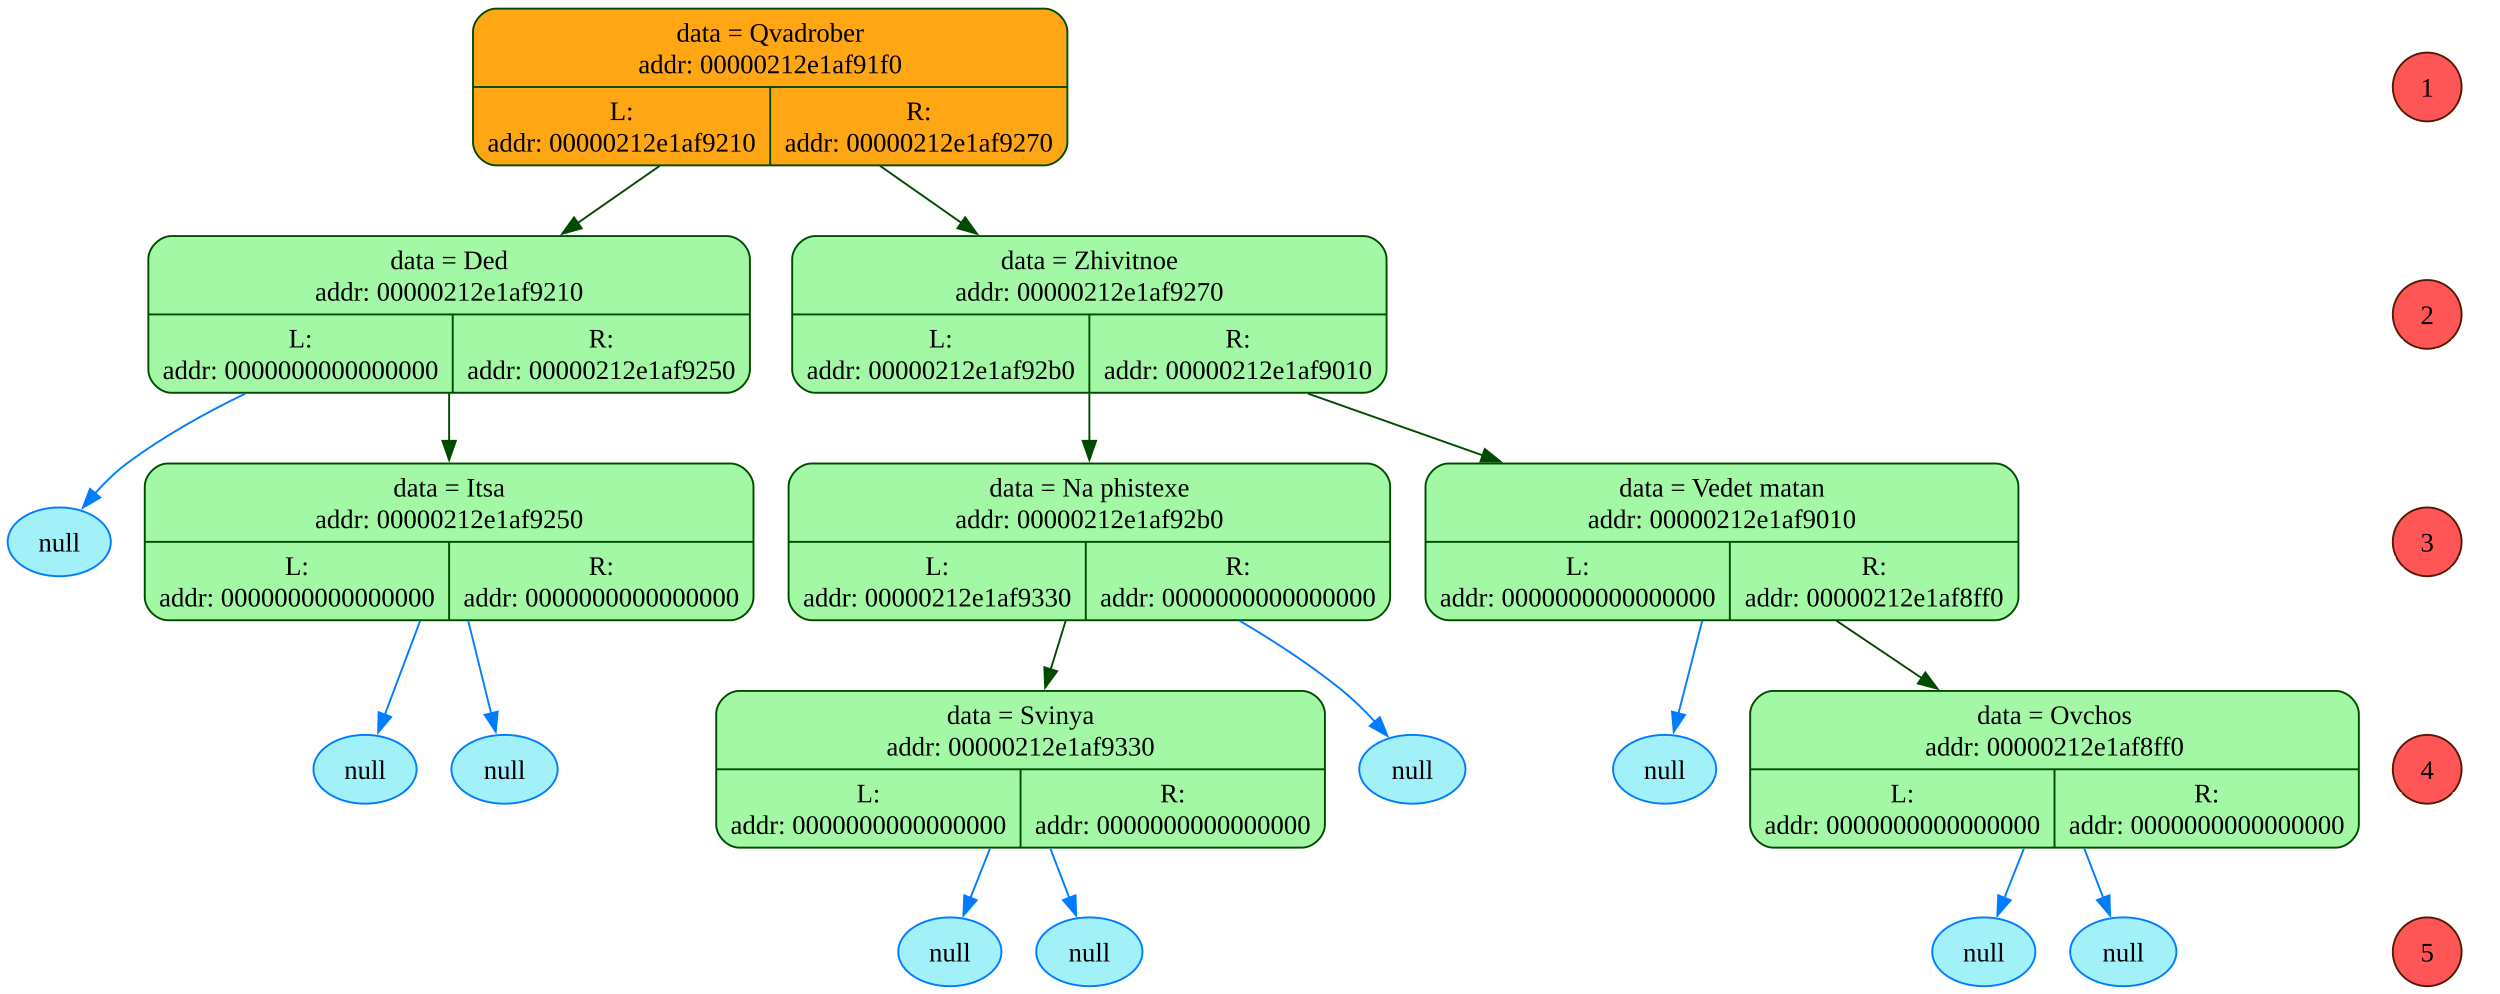
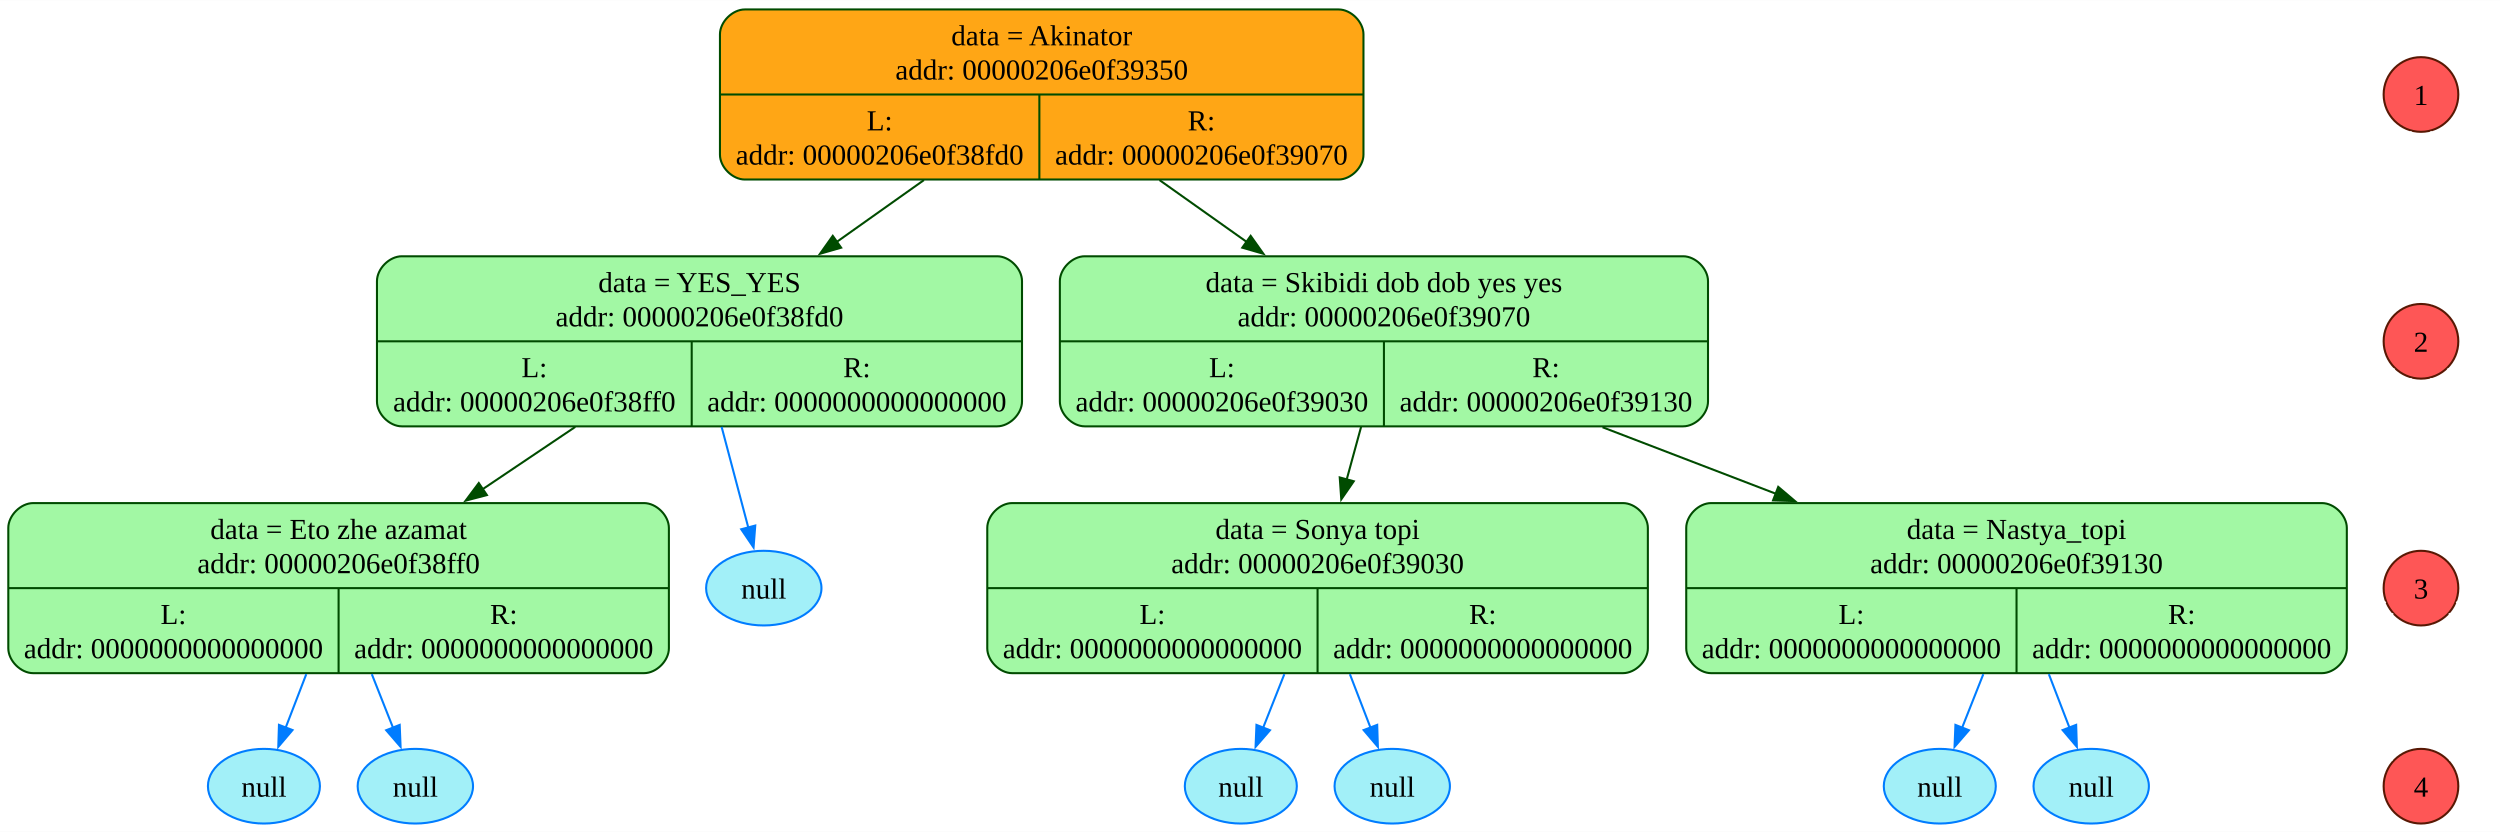
- <svg xmlns="http://www.w3.org/2000/svg" width="1308pt" height="520pt" viewBox="0.00 0.00 1308.10 520.00">
-   <g id="graph0" class="graph" transform="scale(1 1) rotate(0) translate(4 516)">
-     <polygon fill="white" stroke="none" points="-4,4 -4,-516 1304.1,-516 1304.1,4 -4,4" />
+ <svg xmlns="http://www.w3.org/2000/svg" width="1205pt" height="401pt" viewBox="0.00 0.00 1205.35 401.00">
+   <g id="graph0" class="graph" transform="scale(1 1) rotate(0) translate(4 397)">
+     <polygon fill="white" stroke="none" points="-4,4 -4,-397 1201.35,-397 1201.35,4 -4,4" />
    <g id="node1" class="node">
-       <path fill="#ffa615" stroke="#004b00" d="M255.5,-429.5C255.5,-429.5 542.5,-429.5 542.5,-429.5 548.5,-429.5 554.5,-435.5 554.5,-441.5 554.5,-441.5 554.5,-499.5 554.5,-499.5 554.5,-505.5 548.5,-511.5 542.5,-511.5 542.5,-511.5 255.5,-511.5 255.5,-511.5 249.5,-511.5 243.5,-505.5 243.5,-499.5 243.5,-499.5 243.5,-441.5 243.5,-441.5 243.5,-435.5 249.5,-429.5 255.5,-429.5" />
-       <text text-anchor="middle" x="399" y="-494.2" font-family="Times New Roman,serif" font-size="14.00">data = Qvadrober </text>
-       <text text-anchor="middle" x="399" y="-477.7" font-family="Times New Roman,serif" font-size="14.00"> addr: 00000212e1af91f0</text>
-       <polyline fill="none" stroke="#004b00" points="243.5,-470.5 554.5,-470.5" />
-       <text text-anchor="middle" x="321.25" y="-453.2" font-family="Times New Roman,serif" font-size="14.00">L:</text>
-       <text text-anchor="middle" x="321.25" y="-436.7" font-family="Times New Roman,serif" font-size="14.00"> addr: 00000212e1af9210</text>
-       <polyline fill="none" stroke="#004b00" points="399,-429.5 399,-470.5" />
-       <text text-anchor="middle" x="476.75" y="-453.2" font-family="Times New Roman,serif" font-size="14.00">R: </text>
-       <text text-anchor="middle" x="476.75" y="-436.7" font-family="Times New Roman,serif" font-size="14.00"> addr: 00000212e1af9270</text>
+       <path fill="#ffa615" stroke="#004b00" d="M355.12,-310.5C355.12,-310.5 641.38,-310.5 641.38,-310.5 647.38,-310.5 653.38,-316.5 653.38,-322.5 653.38,-322.5 653.38,-380.5 653.38,-380.5 653.38,-386.5 647.38,-392.5 641.38,-392.5 641.38,-392.5 355.12,-392.5 355.12,-392.5 349.12,-392.5 343.12,-386.5 343.12,-380.5 343.12,-380.5 343.12,-322.5 343.12,-322.5 343.12,-316.5 349.12,-310.5 355.12,-310.5" />
+       <text text-anchor="middle" x="498.25" y="-375.2" font-family="Times New Roman,serif" font-size="14.00">data = Akinator </text>
+       <text text-anchor="middle" x="498.25" y="-358.7" font-family="Times New Roman,serif" font-size="14.00"> addr: 00000206e0f39350</text>
+       <polyline fill="none" stroke="#004b00" points="343.12,-351.5 653.38,-351.5" />
+       <text text-anchor="middle" x="420.12" y="-334.2" font-family="Times New Roman,serif" font-size="14.00">L:</text>
+       <text text-anchor="middle" x="420.12" y="-317.7" font-family="Times New Roman,serif" font-size="14.00"> addr: 00000206e0f38fd0</text>
+       <polyline fill="none" stroke="#004b00" points="497.12,-310.5 497.12,-351.5" />
+       <text text-anchor="middle" x="575.25" y="-334.2" font-family="Times New Roman,serif" font-size="14.00">R: </text>
+       <text text-anchor="middle" x="575.25" y="-317.7" font-family="Times New Roman,serif" font-size="14.00"> addr: 00000206e0f39070</text>
    </g>
    <g id="node4" class="node">
-       <path fill="#a2f8a4" stroke="#004b00" d="M85.62,-310.5C85.62,-310.5 376.38,-310.5 376.38,-310.5 382.38,-310.5 388.38,-316.5 388.38,-322.5 388.38,-322.5 388.38,-380.5 388.38,-380.5 388.38,-386.5 382.38,-392.5 376.38,-392.5 376.38,-392.5 85.62,-392.5 85.62,-392.5 79.62,-392.5 73.62,-386.5 73.62,-380.5 73.62,-380.5 73.62,-322.5 73.62,-322.5 73.62,-316.5 79.62,-310.5 85.62,-310.5" />
-       <text text-anchor="middle" x="231" y="-375.2" font-family="Times New Roman,serif" font-size="14.00">data = Ded </text>
-       <text text-anchor="middle" x="231" y="-358.7" font-family="Times New Roman,serif" font-size="14.00"> addr: 00000212e1af9210</text>
-       <polyline fill="none" stroke="#004b00" points="73.62,-351.5 388.38,-351.5" />
-       <text text-anchor="middle" x="153.25" y="-334.2" font-family="Times New Roman,serif" font-size="14.00">L:</text>
-       <text text-anchor="middle" x="153.25" y="-317.7" font-family="Times New Roman,serif" font-size="14.00"> addr: 0000000000000000</text>
-       <polyline fill="none" stroke="#004b00" points="232.88,-310.5 232.88,-351.5" />
-       <text text-anchor="middle" x="310.62" y="-334.2" font-family="Times New Roman,serif" font-size="14.00">R: </text>
-       <text text-anchor="middle" x="310.62" y="-317.7" font-family="Times New Roman,serif" font-size="14.00"> addr: 00000212e1af9250</text>
+       <path fill="#a2f8a4" stroke="#004b00" d="M189.75,-191.5C189.75,-191.5 476.75,-191.5 476.75,-191.5 482.75,-191.5 488.75,-197.5 488.75,-203.5 488.75,-203.5 488.75,-261.5 488.75,-261.5 488.75,-267.5 482.75,-273.5 476.75,-273.5 476.75,-273.5 189.75,-273.5 189.75,-273.5 183.75,-273.5 177.75,-267.5 177.75,-261.5 177.75,-261.5 177.75,-203.5 177.75,-203.5 177.75,-197.5 183.75,-191.5 189.75,-191.5" />
+       <text text-anchor="middle" x="333.25" y="-256.2" font-family="Times New Roman,serif" font-size="14.00">data = YES_YES </text>
+       <text text-anchor="middle" x="333.25" y="-239.7" font-family="Times New Roman,serif" font-size="14.00"> addr: 00000206e0f38fd0</text>
+       <polyline fill="none" stroke="#004b00" points="177.75,-232.5 488.75,-232.5" />
+       <text text-anchor="middle" x="253.62" y="-215.2" font-family="Times New Roman,serif" font-size="14.00">L:</text>
+       <text text-anchor="middle" x="253.62" y="-198.7" font-family="Times New Roman,serif" font-size="14.00"> addr: 00000206e0f38ff0</text>
+       <polyline fill="none" stroke="#004b00" points="329.5,-191.5 329.5,-232.5" />
+       <text text-anchor="middle" x="409.12" y="-215.2" font-family="Times New Roman,serif" font-size="14.00">R: </text>
+       <text text-anchor="middle" x="409.12" y="-198.7" font-family="Times New Roman,serif" font-size="14.00"> addr: 0000000000000000</text>
    </g>
    <g id="edge2" class="edge">
-       <path fill="none" stroke="#004b00" d="M341.18,-429.24C327.32,-419.58 312.41,-409.2 298.17,-399.28" />
-       <polygon fill="#004b00" stroke="#004b00" points="300.37,-396.55 290.16,-393.7 296.37,-402.29 300.37,-396.55" />
+       <path fill="none" stroke="#004b00" d="M441.47,-310.24C427.85,-300.58 413.21,-290.2 399.22,-280.28" />
+       <polygon fill="#004b00" stroke="#004b00" points="401.55,-277.64 391.37,-274.71 397.51,-283.35 401.55,-277.64" />
    </g>
    <g id="node5" class="node">
-       <path fill="#a2f8a4" stroke="#004b00" d="M422.5,-310.5C422.5,-310.5 709.5,-310.5 709.5,-310.5 715.5,-310.5 721.5,-316.5 721.5,-322.5 721.5,-322.5 721.5,-380.5 721.5,-380.5 721.5,-386.5 715.5,-392.5 709.5,-392.5 709.5,-392.5 422.5,-392.5 422.5,-392.5 416.5,-392.5 410.5,-386.5 410.5,-380.5 410.5,-380.5 410.5,-322.5 410.5,-322.5 410.5,-316.5 416.5,-310.5 422.5,-310.5" />
-       <text text-anchor="middle" x="566" y="-375.2" font-family="Times New Roman,serif" font-size="14.00">data = Zhivitnoe </text>
-       <text text-anchor="middle" x="566" y="-358.7" font-family="Times New Roman,serif" font-size="14.00"> addr: 00000212e1af9270</text>
-       <polyline fill="none" stroke="#004b00" points="410.5,-351.5 721.5,-351.5" />
-       <text text-anchor="middle" x="488.25" y="-334.2" font-family="Times New Roman,serif" font-size="14.00">L:</text>
-       <text text-anchor="middle" x="488.25" y="-317.7" font-family="Times New Roman,serif" font-size="14.00"> addr: 00000212e1af92b0</text>
-       <polyline fill="none" stroke="#004b00" points="566,-310.5 566,-351.5" />
-       <text text-anchor="middle" x="643.75" y="-334.2" font-family="Times New Roman,serif" font-size="14.00">R: </text>
-       <text text-anchor="middle" x="643.75" y="-317.7" font-family="Times New Roman,serif" font-size="14.00"> addr: 00000212e1af9010</text>
+       <path fill="#a2f8a4" stroke="#004b00" d="M519,-191.5C519,-191.5 807.5,-191.5 807.5,-191.5 813.5,-191.5 819.5,-197.5 819.5,-203.5 819.5,-203.5 819.5,-261.5 819.5,-261.5 819.5,-267.5 813.5,-273.5 807.5,-273.5 807.5,-273.5 519,-273.5 519,-273.5 513,-273.5 507,-267.5 507,-261.5 507,-261.5 507,-203.5 507,-203.5 507,-197.5 513,-191.5 519,-191.5" />
+       <text text-anchor="middle" x="663.25" y="-256.2" font-family="Times New Roman,serif" font-size="14.00">data = Skibidi dob dob yes yes </text>
+       <text text-anchor="middle" x="663.25" y="-239.7" font-family="Times New Roman,serif" font-size="14.00"> addr: 00000206e0f39070</text>
+       <polyline fill="none" stroke="#004b00" points="507,-232.5 819.5,-232.5" />
+       <text text-anchor="middle" x="585.12" y="-215.2" font-family="Times New Roman,serif" font-size="14.00">L:</text>
+       <text text-anchor="middle" x="585.12" y="-198.7" font-family="Times New Roman,serif" font-size="14.00"> addr: 00000206e0f39030</text>
+       <polyline fill="none" stroke="#004b00" points="663.25,-191.5 663.25,-232.5" />
+       <text text-anchor="middle" x="741.38" y="-215.2" font-family="Times New Roman,serif" font-size="14.00">R: </text>
+       <text text-anchor="middle" x="741.38" y="-198.7" font-family="Times New Roman,serif" font-size="14.00"> addr: 00000206e0f39130</text>
    </g>
    <g id="edge3" class="edge">
-       <path fill="none" stroke="#004b00" d="M456.47,-429.24C470.25,-419.58 485.08,-409.2 499.23,-399.28" />
-       <polygon fill="#004b00" stroke="#004b00" points="501,-402.31 507.18,-393.71 496.98,-396.58 501,-402.31" />
+       <path fill="none" stroke="#004b00" d="M555.03,-310.24C568.65,-300.58 583.29,-290.2 597.28,-280.28" />
+       <polygon fill="#004b00" stroke="#004b00" points="598.99,-283.35 605.13,-274.71 594.95,-277.64 598.99,-283.35" />
    </g>
    <g id="node2" class="node">
-       <ellipse fill="#fe5656" stroke="#581804" cx="1266" cy="-470.5" rx="18" ry="18" />
-       <text text-anchor="middle" x="1266" y="-465.45" font-family="Times New Roman,serif" font-size="14.00">1</text>
+       <ellipse fill="#fe5656" stroke="#581804" cx="1163.25" cy="-351.5" rx="18" ry="18" />
+       <text text-anchor="middle" x="1163.25" y="-346.45" font-family="Times New Roman,serif" font-size="14.00">1</text>
    </g>
    <g id="node3" class="node">
-       <ellipse fill="#fe5656" stroke="#581804" cx="1266" cy="-351.5" rx="18" ry="18" />
-       <text text-anchor="middle" x="1266" y="-346.45" font-family="Times New Roman,serif" font-size="14.00">2</text>
+       <ellipse fill="#fe5656" stroke="#581804" cx="1163.25" cy="-232.5" rx="18" ry="18" />
+       <text text-anchor="middle" x="1163.25" y="-227.45" font-family="Times New Roman,serif" font-size="14.00">2</text>
    </g>
    <g id="edge1" class="edge">
-       <path fill="none" stroke="white" d="M1261.1,-452.74C1259.01,-433.88 1258.69,-402.96 1260.15,-380.44" />
-       <polygon fill="white" stroke="white" points="1263.61,-381 1260.97,-370.74 1256.64,-380.41 1263.61,-381" />
+       <path fill="none" stroke="white" d="M1158.35,-333.74C1156.26,-314.88 1155.94,-283.96 1157.4,-261.44" />
+       <polygon fill="white" stroke="white" points="1160.86,-262 1158.22,-251.74 1153.89,-261.41 1160.86,-262" />
    </g>
    <g id="edge4" class="edge">
-       <path fill="none" stroke="white" d="M1270.9,-452.74C1272.99,-433.88 1273.31,-402.96 1271.85,-380.44" />
-       <polygon fill="white" stroke="white" points="1275.36,-380.41 1271.03,-370.74 1268.39,-381 1275.36,-380.41" />
+       <path fill="none" stroke="white" d="M1168.15,-333.74C1170.24,-314.88 1170.56,-283.96 1169.1,-261.44" />
+       <polygon fill="white" stroke="white" points="1172.61,-261.41 1168.28,-251.74 1165.64,-262 1172.61,-261.41" />
    </g>
    <g id="node6" class="node">
-       <ellipse fill="#fe5656" stroke="#581804" cx="1266" cy="-232.5" rx="18" ry="18" />
-       <text text-anchor="middle" x="1266" y="-227.45" font-family="Times New Roman,serif" font-size="14.00">3</text>
+       <ellipse fill="#fe5656" stroke="#581804" cx="1163.25" cy="-113.5" rx="18" ry="18" />
+       <text text-anchor="middle" x="1163.25" y="-108.45" font-family="Times New Roman,serif" font-size="14.00">3</text>
    </g>
    <g id="edge5" class="edge">
-       <path fill="none" stroke="white" d="M1253.08,-338.42C1244.69,-319.15 1243.5,-281.14 1249.51,-256.54" />
-       <polygon fill="white" stroke="white" points="1252.8,-257.72 1252.56,-247.13 1246.15,-255.56 1252.8,-257.72" />
+       <path fill="none" stroke="white" d="M1150.33,-219.42C1141.94,-200.15 1140.75,-162.14 1146.76,-137.54" />
+       <polygon fill="white" stroke="white" points="1150.05,-138.72 1149.81,-128.13 1143.4,-136.56 1150.05,-138.72" />
    </g>
    <g id="edge8" class="edge">
-       <path fill="none" stroke="white" d="M1261.1,-333.74C1259.01,-314.88 1258.69,-283.96 1260.15,-261.44" />
-       <polygon fill="white" stroke="white" points="1263.61,-262 1260.97,-251.74 1256.64,-261.41 1263.61,-262" />
+       <path fill="none" stroke="white" d="M1158.35,-214.74C1156.26,-195.88 1155.94,-164.96 1157.4,-142.44" />
+       <polygon fill="white" stroke="white" points="1160.86,-143 1158.22,-132.74 1153.89,-142.41 1160.86,-143" />
    </g>
    <g id="edge13" class="edge">
-       <path fill="none" stroke="white" d="M1270.9,-333.74C1272.99,-314.88 1273.31,-283.96 1271.85,-261.44" />
-       <polygon fill="white" stroke="white" points="1275.36,-261.41 1271.03,-251.74 1268.39,-262 1275.36,-261.41" />
+       <path fill="none" stroke="white" d="M1168.15,-214.74C1170.24,-195.88 1170.56,-164.96 1169.1,-142.44" />
+       <polygon fill="white" stroke="white" points="1172.61,-142.41 1168.28,-132.74 1165.64,-143 1172.61,-142.41" />
    </g>
    <g id="edge16" class="edge">
-       <path fill="none" stroke="white" d="M1278.92,-338.42C1287.31,-319.15 1288.5,-281.14 1282.49,-256.54" />
-       <polygon fill="white" stroke="white" points="1285.85,-255.56 1279.44,-247.13 1279.2,-257.72 1285.85,-255.56" />
+       <path fill="none" stroke="white" d="M1176.17,-219.42C1184.56,-200.15 1185.75,-162.14 1179.74,-137.54" />
+       <polygon fill="white" stroke="white" points="1183.1,-136.56 1176.69,-128.13 1176.45,-138.72 1183.1,-136.56" />
    </g>
    <g id="node7" class="node">
-       <ellipse fill="#a2f0f8" stroke="#007cff" cx="27" cy="-232.5" rx="27" ry="18" />
-       <text text-anchor="middle" x="27" y="-227.45" font-family="Times New Roman,serif" font-size="14.00">null</text>
+       <path fill="#a2f8a4" stroke="#004b00" d="M12,-72.5C12,-72.5 306.5,-72.5 306.5,-72.5 312.5,-72.5 318.5,-78.5 318.5,-84.5 318.5,-84.5 318.5,-142.5 318.5,-142.5 318.5,-148.5 312.5,-154.5 306.5,-154.5 306.5,-154.5 12,-154.5 12,-154.5 6,-154.5 0,-148.5 0,-142.5 0,-142.5 0,-84.5 0,-84.5 0,-78.5 6,-72.5 12,-72.5" />
+       <text text-anchor="middle" x="159.25" y="-137.2" font-family="Times New Roman,serif" font-size="14.00">data = Eto zhe azamat </text>
+       <text text-anchor="middle" x="159.25" y="-120.7" font-family="Times New Roman,serif" font-size="14.00"> addr: 00000206e0f38ff0</text>
+       <polyline fill="none" stroke="#004b00" points="0,-113.5 318.5,-113.5" />
+       <text text-anchor="middle" x="79.62" y="-96.2" font-family="Times New Roman,serif" font-size="14.00">L:</text>
+       <text text-anchor="middle" x="79.62" y="-79.7" font-family="Times New Roman,serif" font-size="14.00"> addr: 0000000000000000</text>
+       <polyline fill="none" stroke="#004b00" points="159.25,-72.5 159.25,-113.5" />
+       <text text-anchor="middle" x="238.88" y="-96.2" font-family="Times New Roman,serif" font-size="14.00">R: </text>
+       <text text-anchor="middle" x="238.88" y="-79.7" font-family="Times New Roman,serif" font-size="14.00"> addr: 0000000000000000</text>
    </g>
    <g id="edge6" class="edge">
-       <path fill="none" stroke="#007cff" d="M124.61,-310.2C103.28,-299.91 81.7,-287.8 63,-274 56.69,-269.35 50.68,-263.43 45.43,-257.57" />
-       <polygon fill="#007cff" stroke="#007cff" points="48.45,-255.72 39.33,-250.33 43.1,-260.23 48.45,-255.72" />
+       <path fill="none" stroke="#004b00" d="M273.37,-191.24C258.88,-181.49 243.27,-171 228.39,-160.99" />
+       <polygon fill="#004b00" stroke="#004b00" points="230.75,-158.36 220.5,-155.68 226.84,-164.17 230.75,-158.36" />
    </g>
    <g id="node8" class="node">
-       <path fill="#a2f8a4" stroke="#004b00" d="M83.75,-191.5C83.75,-191.5 378.25,-191.5 378.25,-191.5 384.25,-191.5 390.25,-197.5 390.25,-203.5 390.25,-203.5 390.25,-261.5 390.25,-261.5 390.25,-267.5 384.25,-273.5 378.25,-273.5 378.25,-273.5 83.75,-273.5 83.75,-273.5 77.75,-273.5 71.75,-267.5 71.75,-261.5 71.75,-261.5 71.75,-203.5 71.75,-203.5 71.75,-197.5 77.75,-191.5 83.75,-191.5" />
-       <text text-anchor="middle" x="231" y="-256.2" font-family="Times New Roman,serif" font-size="14.00">data = Itsa </text>
-       <text text-anchor="middle" x="231" y="-239.7" font-family="Times New Roman,serif" font-size="14.00"> addr: 00000212e1af9250</text>
-       <polyline fill="none" stroke="#004b00" points="71.75,-232.5 390.25,-232.5" />
-       <text text-anchor="middle" x="151.38" y="-215.2" font-family="Times New Roman,serif" font-size="14.00">L:</text>
-       <text text-anchor="middle" x="151.38" y="-198.7" font-family="Times New Roman,serif" font-size="14.00"> addr: 0000000000000000</text>
-       <polyline fill="none" stroke="#004b00" points="231,-191.5 231,-232.5" />
-       <text text-anchor="middle" x="310.62" y="-215.2" font-family="Times New Roman,serif" font-size="14.00">R: </text>
-       <text text-anchor="middle" x="310.62" y="-198.7" font-family="Times New Roman,serif" font-size="14.00"> addr: 0000000000000000</text>
+       <ellipse fill="#a2f0f8" stroke="#007cff" cx="364.25" cy="-113.5" rx="27.81" ry="18" />
+       <text text-anchor="middle" x="364.25" y="-108.45" font-family="Times New Roman,serif" font-size="14.00"> null</text>
    </g>
    <g id="edge7" class="edge">
-       <path fill="none" stroke="#004b00" d="M231,-310.24C231,-302.15 231,-293.54 231,-285.13" />
-       <polygon fill="#004b00" stroke="#004b00" points="234.5,-285.35 231,-275.35 227.5,-285.35 234.5,-285.35" />
+       <path fill="none" stroke="#007cff" d="M343.92,-191.24C348.17,-175.17 352.97,-157.07 356.84,-142.48" />
+       <polygon fill="#007cff" stroke="#007cff" points="360.14,-143.67 359.32,-133.11 353.38,-141.88 360.14,-143.67" />
    </g>
    <g id="node12" class="node">
-       <path fill="#a2f8a4" stroke="#004b00" d="M420.62,-191.5C420.62,-191.5 711.38,-191.5 711.38,-191.5 717.38,-191.5 723.38,-197.5 723.38,-203.5 723.38,-203.5 723.38,-261.5 723.38,-261.5 723.38,-267.5 717.38,-273.5 711.38,-273.5 711.38,-273.5 420.62,-273.5 420.62,-273.5 414.62,-273.5 408.62,-267.5 408.62,-261.5 408.62,-261.5 408.62,-203.5 408.62,-203.5 408.62,-197.5 414.62,-191.5 420.62,-191.5" />
-       <text text-anchor="middle" x="566" y="-256.2" font-family="Times New Roman,serif" font-size="14.00">data = Na phistexe </text>
-       <text text-anchor="middle" x="566" y="-239.7" font-family="Times New Roman,serif" font-size="14.00"> addr: 00000212e1af92b0</text>
-       <polyline fill="none" stroke="#004b00" points="408.62,-232.5 723.38,-232.5" />
-       <text text-anchor="middle" x="486.38" y="-215.2" font-family="Times New Roman,serif" font-size="14.00">L:</text>
-       <text text-anchor="middle" x="486.38" y="-198.7" font-family="Times New Roman,serif" font-size="14.00"> addr: 00000212e1af9330</text>
-       <polyline fill="none" stroke="#004b00" points="564.12,-191.5 564.12,-232.5" />
-       <text text-anchor="middle" x="643.75" y="-215.2" font-family="Times New Roman,serif" font-size="14.00">R: </text>
-       <text text-anchor="middle" x="643.75" y="-198.7" font-family="Times New Roman,serif" font-size="14.00"> addr: 0000000000000000</text>
+       <path fill="#a2f8a4" stroke="#004b00" d="M484,-72.5C484,-72.5 778.5,-72.5 778.5,-72.5 784.5,-72.5 790.5,-78.5 790.5,-84.5 790.5,-84.5 790.5,-142.5 790.5,-142.5 790.5,-148.5 784.5,-154.5 778.5,-154.5 778.5,-154.5 484,-154.5 484,-154.5 478,-154.5 472,-148.5 472,-142.5 472,-142.5 472,-84.5 472,-84.5 472,-78.5 478,-72.5 484,-72.5" />
+       <text text-anchor="middle" x="631.25" y="-137.2" font-family="Times New Roman,serif" font-size="14.00">data = Sonya topi </text>
+       <text text-anchor="middle" x="631.25" y="-120.7" font-family="Times New Roman,serif" font-size="14.00"> addr: 00000206e0f39030</text>
+       <polyline fill="none" stroke="#004b00" points="472,-113.5 790.5,-113.5" />
+       <text text-anchor="middle" x="551.62" y="-96.2" font-family="Times New Roman,serif" font-size="14.00">L:</text>
+       <text text-anchor="middle" x="551.62" y="-79.7" font-family="Times New Roman,serif" font-size="14.00"> addr: 0000000000000000</text>
+       <polyline fill="none" stroke="#004b00" points="631.25,-72.5 631.25,-113.5" />
+       <text text-anchor="middle" x="710.88" y="-96.2" font-family="Times New Roman,serif" font-size="14.00">R: </text>
+       <text text-anchor="middle" x="710.88" y="-79.7" font-family="Times New Roman,serif" font-size="14.00"> addr: 0000000000000000</text>
    </g>
    <g id="edge14" class="edge">
-       <path fill="none" stroke="#004b00" d="M566,-310.24C566,-302.15 566,-293.54 566,-285.13" />
-       <polygon fill="#004b00" stroke="#004b00" points="569.5,-285.35 566,-275.35 562.5,-285.35 569.5,-285.35" />
+       <path fill="none" stroke="#004b00" d="M652.24,-191.24C650,-183.05 647.62,-174.34 645.29,-165.84" />
+       <polygon fill="#004b00" stroke="#004b00" points="648.7,-165.02 642.68,-156.3 641.94,-166.87 648.7,-165.02" />
    </g>
    <g id="node13" class="node">
-       <path fill="#a2f8a4" stroke="#004b00" d="M753.88,-191.5C753.88,-191.5 1040.12,-191.5 1040.12,-191.5 1046.12,-191.5 1052.12,-197.5 1052.12,-203.5 1052.12,-203.5 1052.12,-261.5 1052.12,-261.5 1052.12,-267.5 1046.12,-273.5 1040.12,-273.5 1040.12,-273.5 753.88,-273.5 753.88,-273.5 747.88,-273.5 741.88,-267.5 741.88,-261.5 741.88,-261.5 741.88,-203.5 741.88,-203.5 741.88,-197.5 747.88,-191.5 753.88,-191.5" />
-       <text text-anchor="middle" x="897" y="-256.2" font-family="Times New Roman,serif" font-size="14.00">data = Vedet matan </text>
-       <text text-anchor="middle" x="897" y="-239.7" font-family="Times New Roman,serif" font-size="14.00"> addr: 00000212e1af9010</text>
-       <polyline fill="none" stroke="#004b00" points="741.88,-232.5 1052.12,-232.5" />
-       <text text-anchor="middle" x="821.5" y="-215.2" font-family="Times New Roman,serif" font-size="14.00">L:</text>
-       <text text-anchor="middle" x="821.5" y="-198.7" font-family="Times New Roman,serif" font-size="14.00"> addr: 0000000000000000</text>
-       <polyline fill="none" stroke="#004b00" points="901.12,-191.5 901.12,-232.5" />
-       <text text-anchor="middle" x="976.62" y="-215.2" font-family="Times New Roman,serif" font-size="14.00">R: </text>
-       <text text-anchor="middle" x="976.62" y="-198.7" font-family="Times New Roman,serif" font-size="14.00"> addr: 00000212e1af8ff0</text>
+       <path fill="#a2f8a4" stroke="#004b00" d="M821,-72.5C821,-72.5 1115.5,-72.5 1115.5,-72.5 1121.5,-72.5 1127.5,-78.5 1127.5,-84.5 1127.5,-84.5 1127.5,-142.5 1127.5,-142.5 1127.5,-148.5 1121.5,-154.5 1115.5,-154.5 1115.5,-154.5 821,-154.5 821,-154.5 815,-154.5 809,-148.5 809,-142.5 809,-142.5 809,-84.5 809,-84.5 809,-78.5 815,-72.5 821,-72.5" />
+       <text text-anchor="middle" x="968.25" y="-137.2" font-family="Times New Roman,serif" font-size="14.00">data = Nastya_topi </text>
+       <text text-anchor="middle" x="968.25" y="-120.7" font-family="Times New Roman,serif" font-size="14.00"> addr: 00000206e0f39130</text>
+       <polyline fill="none" stroke="#004b00" points="809,-113.5 1127.5,-113.5" />
+       <text text-anchor="middle" x="888.62" y="-96.2" font-family="Times New Roman,serif" font-size="14.00">L:</text>
+       <text text-anchor="middle" x="888.62" y="-79.7" font-family="Times New Roman,serif" font-size="14.00"> addr: 0000000000000000</text>
+       <polyline fill="none" stroke="#004b00" points="968.25,-72.5 968.25,-113.5" />
+       <text text-anchor="middle" x="1047.88" y="-96.2" font-family="Times New Roman,serif" font-size="14.00">R: </text>
+       <text text-anchor="middle" x="1047.88" y="-79.7" font-family="Times New Roman,serif" font-size="14.00"> addr: 0000000000000000</text>
    </g>
    <g id="edge15" class="edge">
-       <path fill="none" stroke="#004b00" d="M680.37,-310.07C709.96,-299.61 741.97,-288.3 772.06,-277.66" />
-       <polygon fill="#004b00" stroke="#004b00" points="772.93,-281.07 781.19,-274.43 770.6,-274.47 772.93,-281.07" />
+       <path fill="none" stroke="#004b00" d="M768.64,-191.07C795.67,-180.7 824.88,-169.5 852.4,-158.94" />
+       <polygon fill="#004b00" stroke="#004b00" points="853.36,-162.32 861.44,-155.47 850.85,-155.79 853.36,-162.32" />
    </g>
    <g id="node9" class="node">
-       <ellipse fill="#fe5656" stroke="#581804" cx="1266" cy="-113.5" rx="18" ry="18" />
-       <text text-anchor="middle" x="1266" y="-108.45" font-family="Times New Roman,serif" font-size="14.00">4</text>
+       <ellipse fill="#fe5656" stroke="#581804" cx="1163.25" cy="-18" rx="18" ry="18" />
+       <text text-anchor="middle" x="1163.25" y="-12.95" font-family="Times New Roman,serif" font-size="14.00">4</text>
    </g>
    <g id="edge9" class="edge">
-       <path fill="none" stroke="white" d="M1249.31,-224.87C1229.21,-206.69 1226.87,-155.67 1242.3,-129.86" />
-       <polygon fill="white" stroke="white" points="1244.9,-132.22 1248.44,-122.23 1239.45,-127.83 1244.9,-132.22" />
+       <path fill="none" stroke="white" d="M1146.19,-106.93C1126.93,-92.54 1124.34,-53.8 1138.42,-32.87" />
+       <polygon fill="white" stroke="white" points="1140.78,-35.47 1145.04,-25.77 1135.66,-30.7 1140.78,-35.47" />
    </g>
    <g id="edge12" class="edge">
-       <path fill="none" stroke="white" d="M1253.08,-219.42C1244.69,-200.15 1243.5,-162.14 1249.51,-137.54" />
-       <polygon fill="white" stroke="white" points="1252.8,-138.72 1252.56,-128.13 1246.15,-136.56 1252.8,-138.72" />
+       <path fill="none" stroke="white" d="M1149.59,-101.41C1142.31,-86.51 1141.06,-59.7 1145.84,-40.71" />
+       <polygon fill="white" stroke="white" points="1149.06,-42.1 1149.09,-31.51 1142.46,-39.77 1149.06,-42.1" />
    </g>
    <g id="edge17" class="edge">
-       <path fill="none" stroke="white" d="M1261.1,-214.74C1259.01,-195.88 1258.69,-164.96 1260.15,-142.44" />
-       <polygon fill="white" stroke="white" points="1263.61,-143 1260.97,-132.74 1256.64,-142.41 1263.61,-143" />
+       <path fill="none" stroke="white" d="M1157.93,-95.78C1156.41,-82.22 1156.1,-62.81 1157.01,-46.9" />
+       <polygon fill="white" stroke="white" points="1160.49,-47.33 1157.83,-37.08 1153.51,-46.76 1160.49,-47.33" />
    </g>
    <g id="edge20" class="edge">
-       <path fill="none" stroke="white" d="M1270.9,-214.74C1272.99,-195.88 1273.31,-164.96 1271.85,-142.44" />
-       <polygon fill="white" stroke="white" points="1275.36,-142.41 1271.03,-132.74 1268.39,-143 1275.36,-142.41" />
-     </g>
-     <g id="edge25" class="edge">
-       <path fill="none" stroke="white" d="M1278.92,-219.42C1287.31,-200.15 1288.5,-162.14 1282.49,-137.54" />
-       <polygon fill="white" stroke="white" points="1285.85,-136.56 1279.44,-128.13 1279.2,-138.72 1285.85,-136.56" />
-     </g>
-     <g id="edge28" class="edge">
-       <path fill="none" stroke="white" d="M1282.69,-224.87C1302.79,-206.69 1305.13,-155.67 1289.7,-129.86" />
-       <polygon fill="white" stroke="white" points="1292.55,-127.83 1283.56,-122.23 1287.1,-132.22 1292.55,-127.83" />
+       <path fill="none" stroke="white" d="M1168.57,-95.78C1170.09,-82.22 1170.4,-62.81 1169.49,-46.9" />
+       <polygon fill="white" stroke="white" points="1172.99,-46.76 1168.67,-37.08 1166.01,-47.33 1172.99,-46.76" />
+     </g>
+     <g id="edge21" class="edge">
+       <path fill="none" stroke="white" d="M1176.91,-101.41C1184.19,-86.51 1185.44,-59.7 1180.66,-40.71" />
+       <polygon fill="white" stroke="white" points="1184.04,-39.77 1177.41,-31.51 1177.44,-42.1 1184.04,-39.77" />
+     </g>
+     <g id="edge24" class="edge">
+       <path fill="none" stroke="white" d="M1180.31,-106.93C1199.57,-92.54 1202.16,-53.8 1188.08,-32.87" />
+       <polygon fill="white" stroke="white" points="1190.84,-30.7 1181.46,-25.77 1185.72,-35.47 1190.84,-30.7" />
    </g>
    <g id="node10" class="node">
-       <ellipse fill="#a2f0f8" stroke="#007cff" cx="187" cy="-113.5" rx="27" ry="18" />
-       <text text-anchor="middle" x="187" y="-108.45" font-family="Times New Roman,serif" font-size="14.00">null</text>
+       <ellipse fill="#a2f0f8" stroke="#007cff" cx="123.25" cy="-18" rx="27" ry="18" />
+       <text text-anchor="middle" x="123.25" y="-12.95" font-family="Times New Roman,serif" font-size="14.00">null</text>
    </g>
    <g id="edge10" class="edge">
-       <path fill="none" stroke="#007cff" d="M215.86,-191.24C209.72,-174.91 202.78,-156.47 197.25,-141.76" />
-       <polygon fill="#007cff" stroke="#007cff" points="200.66,-140.88 193.87,-132.76 194.11,-143.35 200.66,-140.88" />
+       <path fill="none" stroke="#007cff" d="M143.67,-72.03C140.31,-63.31 136.84,-54.29 133.73,-46.22" />
+       <polygon fill="#007cff" stroke="#007cff" points="137.03,-45.06 130.17,-36.98 130.5,-47.57 137.03,-45.06" />
    </g>
    <g id="node11" class="node">
-       <ellipse fill="#a2f0f8" stroke="#007cff" cx="260" cy="-113.5" rx="27.81" ry="18" />
-       <text text-anchor="middle" x="260" y="-108.45" font-family="Times New Roman,serif" font-size="14.00"> null</text>
+       <ellipse fill="#a2f0f8" stroke="#007cff" cx="196.25" cy="-18" rx="27.81" ry="18" />
+       <text text-anchor="middle" x="196.25" y="-12.95" font-family="Times New Roman,serif" font-size="14.00"> null</text>
    </g>
    <g id="edge11" class="edge">
-       <path fill="none" stroke="#007cff" d="M240.98,-191.24C244.96,-175.17 249.45,-157.07 253.06,-142.48" />
-       <polygon fill="#007cff" stroke="#007cff" points="256.38,-143.66 255.39,-133.11 249.58,-141.98 256.38,-143.66" />
+       <path fill="none" stroke="#007cff" d="M175.26,-72.03C178.71,-63.31 182.28,-54.29 185.48,-46.22" />
+       <polygon fill="#007cff" stroke="#007cff" points="188.71,-47.56 189.14,-36.98 182.2,-44.99 188.71,-47.56" />
+     </g>
+     <g id="node14" class="node">
+       <ellipse fill="#a2f0f8" stroke="#007cff" cx="594.25" cy="-18" rx="27" ry="18" />
+       <text text-anchor="middle" x="594.25" y="-12.95" font-family="Times New Roman,serif" font-size="14.00">null</text>
+     </g>
+     <g id="edge18" class="edge">
+       <path fill="none" stroke="#007cff" d="M615.24,-72.03C611.79,-63.31 608.22,-54.29 605.02,-46.22" />
+       <polygon fill="#007cff" stroke="#007cff" points="608.3,-44.99 601.36,-36.98 601.79,-47.56 608.3,-44.99" />
+     </g>
+     <g id="node15" class="node">
+       <ellipse fill="#a2f0f8" stroke="#007cff" cx="667.25" cy="-18" rx="27.81" ry="18" />
+       <text text-anchor="middle" x="667.25" y="-12.95" font-family="Times New Roman,serif" font-size="14.00"> null</text>
+     </g>
+     <g id="edge19" class="edge">
+       <path fill="none" stroke="#007cff" d="M646.83,-72.03C650.19,-63.31 653.66,-54.29 656.77,-46.22" />
+       <polygon fill="#007cff" stroke="#007cff" points="660,-47.57 660.33,-36.98 653.47,-45.06 660,-47.57" />
    </g>
    <g id="node16" class="node">
-       <ellipse fill="#fe5656" stroke="#581804" cx="1266" cy="-18" rx="18" ry="18" />
-       <text text-anchor="middle" x="1266" y="-12.95" font-family="Times New Roman,serif" font-size="14.00">5</text>
-     </g>
-     <g id="edge21" class="edge">
-       <path fill="none" stroke="white" d="M1252.34,-101.41C1245.06,-86.51 1243.81,-59.7 1248.59,-40.71" />
-       <polygon fill="white" stroke="white" points="1251.81,-42.1 1251.84,-31.51 1245.21,-39.77 1251.81,-42.1" />
-     </g>
-     <g id="edge24" class="edge">
-       <path fill="none" stroke="white" d="M1260.68,-95.78C1259.16,-82.22 1258.85,-62.81 1259.76,-46.9" />
-       <polygon fill="white" stroke="white" points="1263.24,-47.33 1260.58,-37.08 1256.26,-46.76 1263.24,-47.33" />
-     </g>
-     <g id="edge29" class="edge">
-       <path fill="none" stroke="white" d="M1271.32,-95.78C1272.84,-82.22 1273.15,-62.81 1272.24,-46.9" />
-       <polygon fill="white" stroke="white" points="1275.74,-46.76 1271.42,-37.08 1268.76,-47.33 1275.74,-46.76" />
-     </g>
-     <g id="edge32" class="edge">
-       <path fill="none" stroke="white" d="M1279.66,-101.41C1286.94,-86.51 1288.19,-59.7 1283.41,-40.71" />
-       <polygon fill="white" stroke="white" points="1286.79,-39.77 1280.16,-31.51 1280.19,-42.1 1286.79,-39.77" />
-     </g>
-     <g id="node14" class="node">
-       <path fill="#a2f8a4" stroke="#004b00" d="M382.75,-72.5C382.75,-72.5 677.25,-72.5 677.25,-72.5 683.25,-72.5 689.25,-78.5 689.25,-84.5 689.25,-84.5 689.25,-142.5 689.25,-142.5 689.25,-148.5 683.25,-154.5 677.25,-154.5 677.25,-154.5 382.75,-154.5 382.75,-154.5 376.75,-154.5 370.75,-148.5 370.75,-142.5 370.75,-142.5 370.75,-84.5 370.75,-84.5 370.75,-78.5 376.75,-72.5 382.75,-72.5" />
-       <text text-anchor="middle" x="530" y="-137.2" font-family="Times New Roman,serif" font-size="14.00">data = Svinya </text>
-       <text text-anchor="middle" x="530" y="-120.7" font-family="Times New Roman,serif" font-size="14.00"> addr: 00000212e1af9330</text>
-       <polyline fill="none" stroke="#004b00" points="370.75,-113.5 689.25,-113.5" />
-       <text text-anchor="middle" x="450.38" y="-96.2" font-family="Times New Roman,serif" font-size="14.00">L:</text>
-       <text text-anchor="middle" x="450.38" y="-79.7" font-family="Times New Roman,serif" font-size="14.00"> addr: 0000000000000000</text>
-       <polyline fill="none" stroke="#004b00" points="530,-72.5 530,-113.5" />
-       <text text-anchor="middle" x="609.62" y="-96.2" font-family="Times New Roman,serif" font-size="14.00">R: </text>
-       <text text-anchor="middle" x="609.62" y="-79.7" font-family="Times New Roman,serif" font-size="14.00"> addr: 0000000000000000</text>
-     </g>
-     <g id="edge18" class="edge">
-       <path fill="none" stroke="#004b00" d="M553.61,-191.24C551.09,-183.05 548.41,-174.34 545.8,-165.84" />
-       <polygon fill="#004b00" stroke="#004b00" points="549.14,-164.81 542.86,-156.29 542.45,-166.87 549.14,-164.81" />
-     </g>
-     <g id="node15" class="node">
-       <ellipse fill="#a2f0f8" stroke="#007cff" cx="735" cy="-113.5" rx="27.81" ry="18" />
-       <text text-anchor="middle" x="735" y="-108.45" font-family="Times New Roman,serif" font-size="14.00"> null</text>
-     </g>
-     <g id="edge19" class="edge">
-       <path fill="none" stroke="#007cff" d="M644.67,-191.18C662.89,-180.43 681.7,-168.12 698,-155 704.18,-150.02 710.26,-144 715.64,-138.13" />
-       <polygon fill="#007cff" stroke="#007cff" points="718,-140.75 721.97,-130.93 712.74,-136.13 718,-140.75" />
-     </g>
-     <g id="node19" class="node">
-       <ellipse fill="#a2f0f8" stroke="#007cff" cx="867" cy="-113.5" rx="27" ry="18" />
-       <text text-anchor="middle" x="867" y="-108.45" font-family="Times New Roman,serif" font-size="14.00">null</text>
-     </g>
-     <g id="edge26" class="edge">
-       <path fill="none" stroke="#007cff" d="M886.68,-191.24C882.56,-175.17 877.91,-157.07 874.17,-142.48" />
-       <polygon fill="#007cff" stroke="#007cff" points="877.65,-141.93 871.77,-133.11 870.86,-143.66 877.65,-141.93" />
-     </g>
-     <g id="node20" class="node">
-       <path fill="#a2f8a4" stroke="#004b00" d="M923.75,-72.5C923.75,-72.5 1218.25,-72.5 1218.25,-72.5 1224.25,-72.5 1230.25,-78.5 1230.25,-84.5 1230.25,-84.5 1230.25,-142.5 1230.25,-142.5 1230.25,-148.5 1224.25,-154.5 1218.25,-154.5 1218.25,-154.5 923.75,-154.5 923.75,-154.5 917.75,-154.5 911.75,-148.5 911.75,-142.5 911.75,-142.5 911.75,-84.5 911.75,-84.5 911.75,-78.5 917.75,-72.5 923.75,-72.5" />
-       <text text-anchor="middle" x="1071" y="-137.2" font-family="Times New Roman,serif" font-size="14.00">data = Ovchos </text>
-       <text text-anchor="middle" x="1071" y="-120.7" font-family="Times New Roman,serif" font-size="14.00"> addr: 00000212e1af8ff0</text>
-       <polyline fill="none" stroke="#004b00" points="911.75,-113.5 1230.25,-113.5" />
-       <text text-anchor="middle" x="991.38" y="-96.2" font-family="Times New Roman,serif" font-size="14.00">L:</text>
-       <text text-anchor="middle" x="991.38" y="-79.7" font-family="Times New Roman,serif" font-size="14.00"> addr: 0000000000000000</text>
-       <polyline fill="none" stroke="#004b00" points="1071,-72.5 1071,-113.5" />
-       <text text-anchor="middle" x="1150.62" y="-96.2" font-family="Times New Roman,serif" font-size="14.00">R: </text>
-       <text text-anchor="middle" x="1150.62" y="-79.7" font-family="Times New Roman,serif" font-size="14.00"> addr: 0000000000000000</text>
-     </g>
-     <g id="edge27" class="edge">
-       <path fill="none" stroke="#004b00" d="M956.88,-191.24C971.37,-181.49 986.98,-171 1001.86,-160.99" />
-       <polygon fill="#004b00" stroke="#004b00" points="1003.41,-164.17 1009.75,-155.68 999.5,-158.36 1003.41,-164.17" />
+       <ellipse fill="#a2f0f8" stroke="#007cff" cx="931.25" cy="-18" rx="27" ry="18" />
+       <text text-anchor="middle" x="931.25" y="-12.95" font-family="Times New Roman,serif" font-size="14.00">null</text>
+     </g>
+     <g id="edge22" class="edge">
+       <path fill="none" stroke="#007cff" d="M952.24,-72.03C948.79,-63.31 945.22,-54.29 942.02,-46.22" />
+       <polygon fill="#007cff" stroke="#007cff" points="945.3,-44.99 938.36,-36.98 938.79,-47.56 945.3,-44.99" />
    </g>
    <g id="node17" class="node">
-       <ellipse fill="#a2f0f8" stroke="#007cff" cx="493" cy="-18" rx="27" ry="18" />
-       <text text-anchor="middle" x="493" y="-12.95" font-family="Times New Roman,serif" font-size="14.00">null</text>
-     </g>
-     <g id="edge22" class="edge">
-       <path fill="none" stroke="#007cff" d="M513.99,-72.03C510.54,-63.31 506.97,-54.29 503.77,-46.22" />
-       <polygon fill="#007cff" stroke="#007cff" points="507.05,-44.99 500.11,-36.98 500.54,-47.56 507.05,-44.99" />
-     </g>
-     <g id="node18" class="node">
-       <ellipse fill="#a2f0f8" stroke="#007cff" cx="566" cy="-18" rx="27.81" ry="18" />
-       <text text-anchor="middle" x="566" y="-12.95" font-family="Times New Roman,serif" font-size="14.00"> null</text>
+       <ellipse fill="#a2f0f8" stroke="#007cff" cx="1004.25" cy="-18" rx="27.81" ry="18" />
+       <text text-anchor="middle" x="1004.25" y="-12.95" font-family="Times New Roman,serif" font-size="14.00"> null</text>
    </g>
    <g id="edge23" class="edge">
-       <path fill="none" stroke="#007cff" d="M545.58,-72.03C548.94,-63.31 552.41,-54.29 555.52,-46.22" />
-       <polygon fill="#007cff" stroke="#007cff" points="558.75,-47.57 559.08,-36.98 552.22,-45.06 558.75,-47.57" />
-     </g>
-     <g id="node21" class="node">
-       <ellipse fill="#a2f0f8" stroke="#007cff" cx="1034" cy="-18" rx="27" ry="18" />
-       <text text-anchor="middle" x="1034" y="-12.95" font-family="Times New Roman,serif" font-size="14.00">null</text>
-     </g>
-     <g id="edge30" class="edge">
-       <path fill="none" stroke="#007cff" d="M1054.99,-72.03C1051.54,-63.31 1047.97,-54.29 1044.77,-46.22" />
-       <polygon fill="#007cff" stroke="#007cff" points="1048.05,-44.99 1041.11,-36.98 1041.54,-47.56 1048.05,-44.99" />
-     </g>
-     <g id="node22" class="node">
-       <ellipse fill="#a2f0f8" stroke="#007cff" cx="1107" cy="-18" rx="27.81" ry="18" />
-       <text text-anchor="middle" x="1107" y="-12.95" font-family="Times New Roman,serif" font-size="14.00"> null</text>
-     </g>
-     <g id="edge31" class="edge">
-       <path fill="none" stroke="#007cff" d="M1086.58,-72.03C1089.94,-63.31 1093.41,-54.29 1096.52,-46.22" />
-       <polygon fill="#007cff" stroke="#007cff" points="1099.75,-47.57 1100.08,-36.98 1093.22,-45.06 1099.75,-47.57" />
+       <path fill="none" stroke="#007cff" d="M983.83,-72.03C987.19,-63.31 990.66,-54.29 993.77,-46.22" />
+       <polygon fill="#007cff" stroke="#007cff" points="997,-47.57 997.33,-36.98 990.47,-45.06 997,-47.57" />
    </g>
  </g>
</svg>
